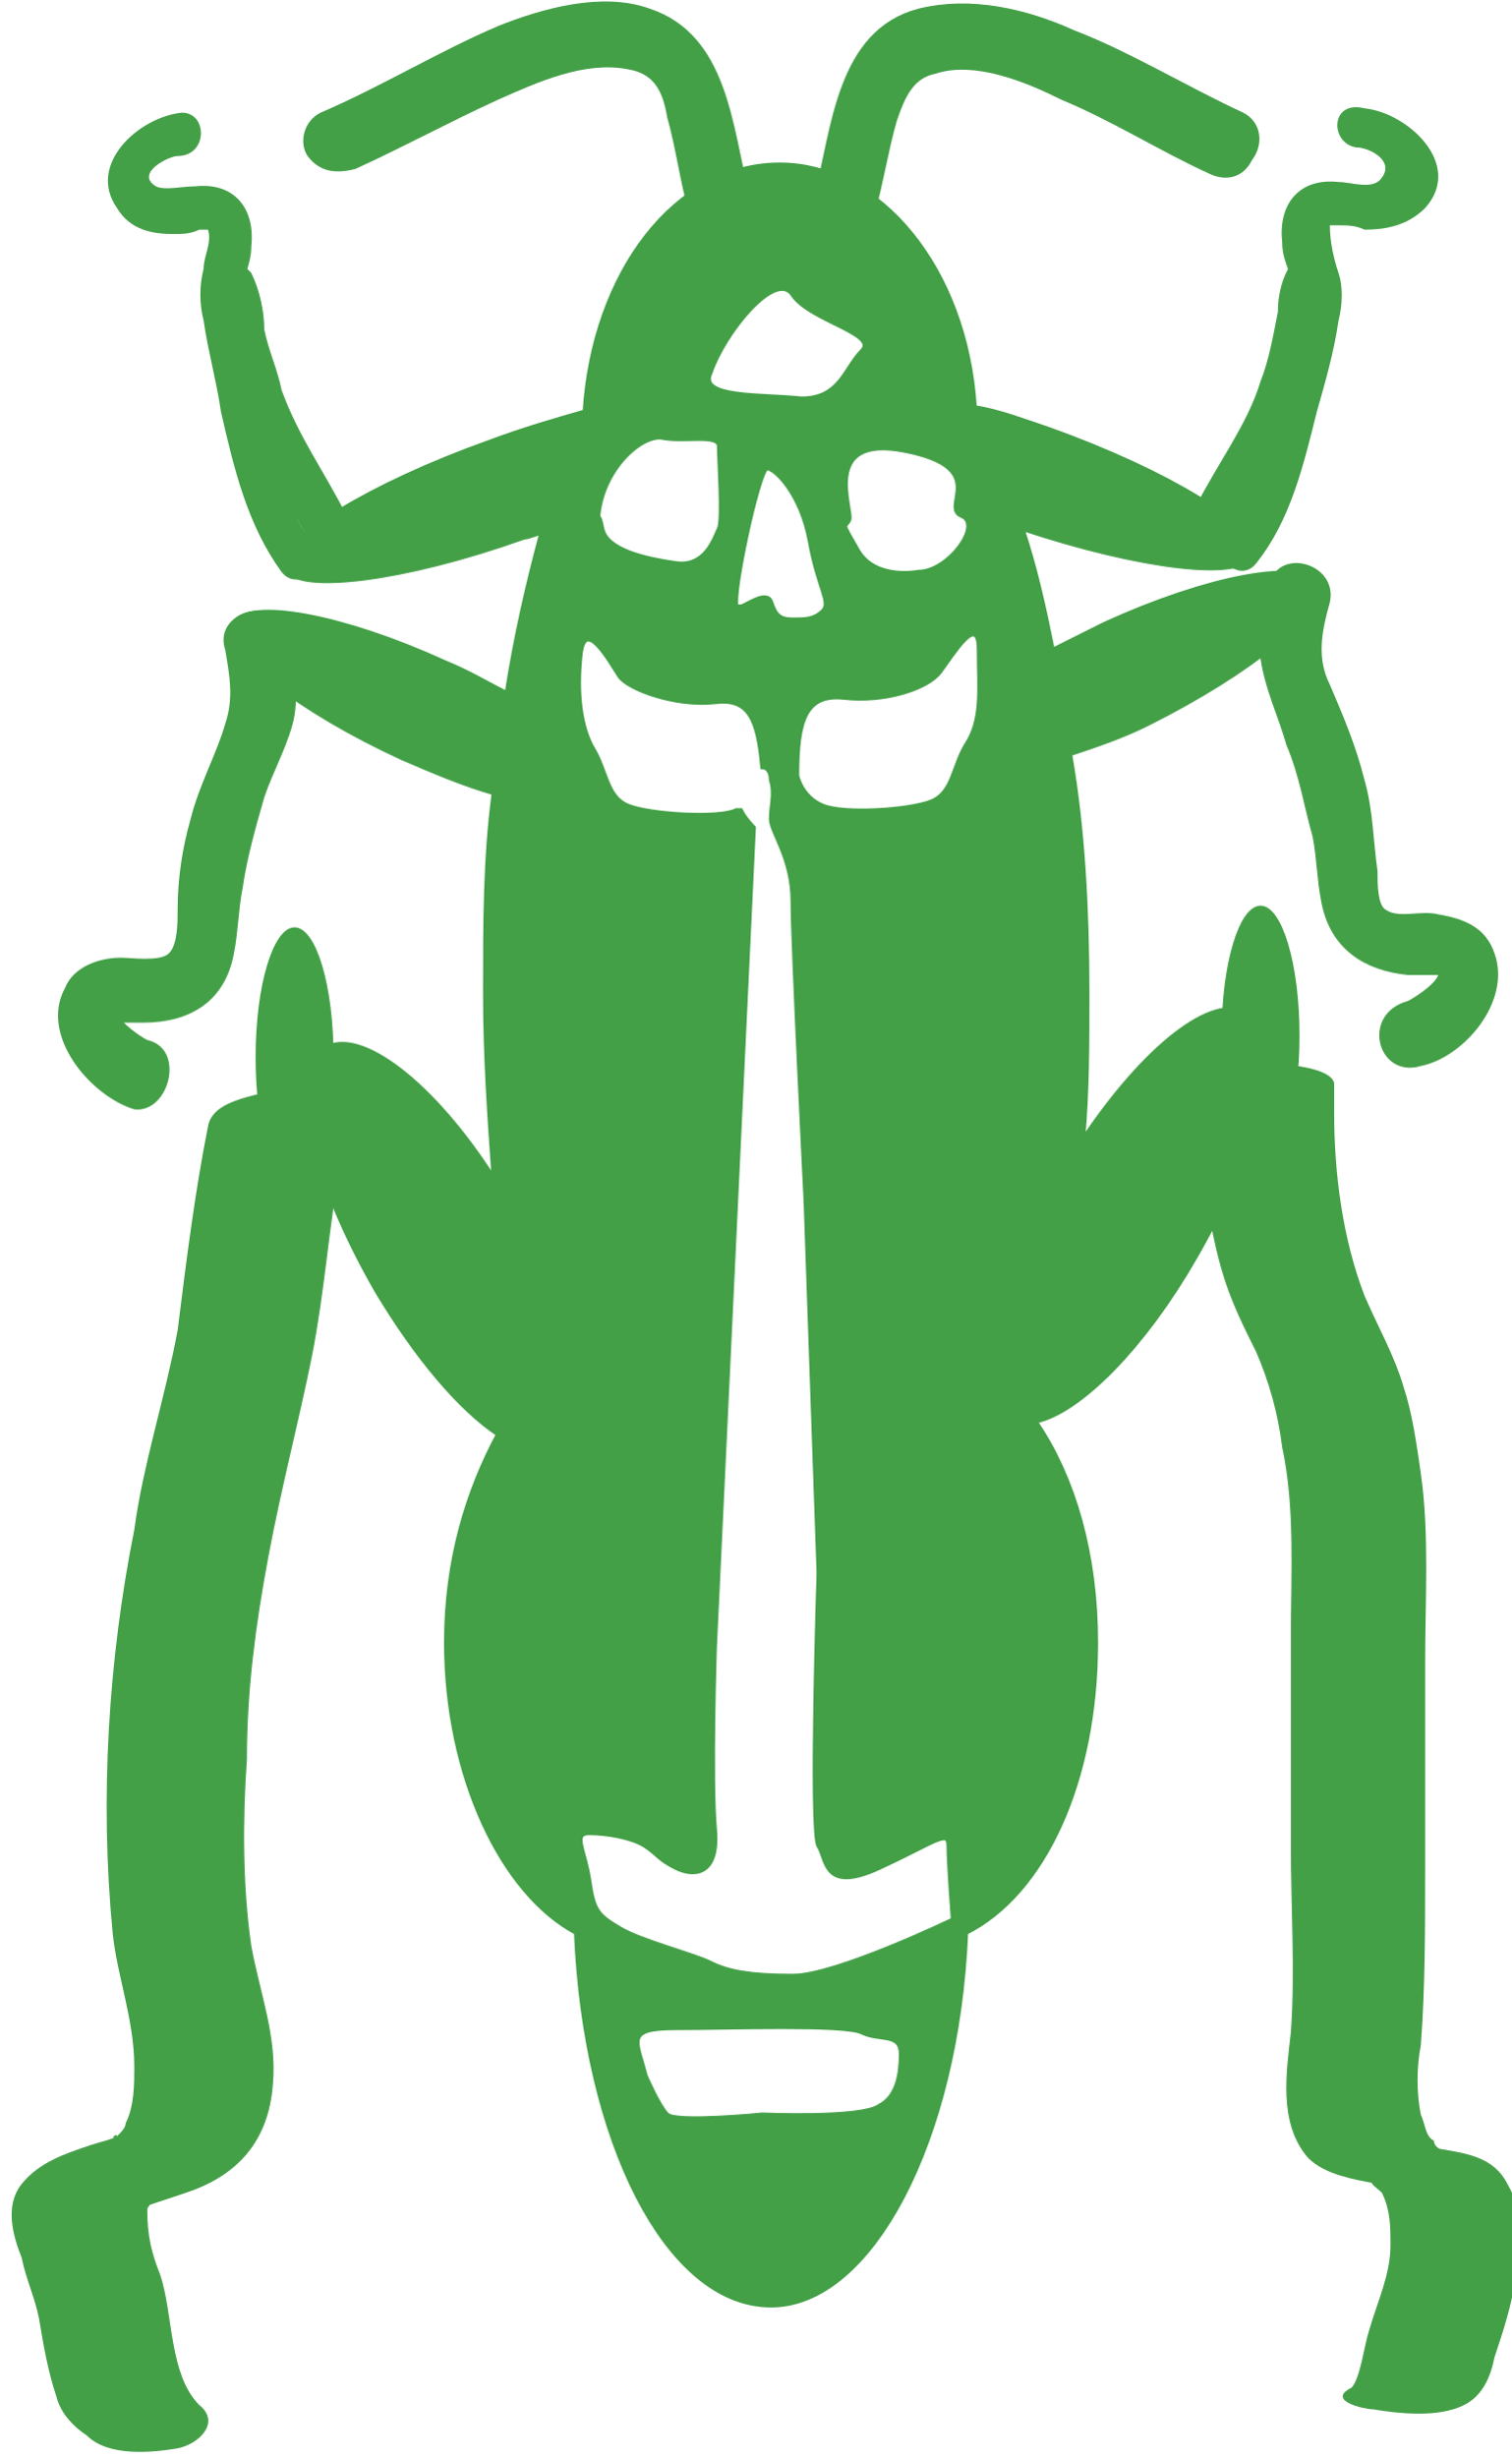
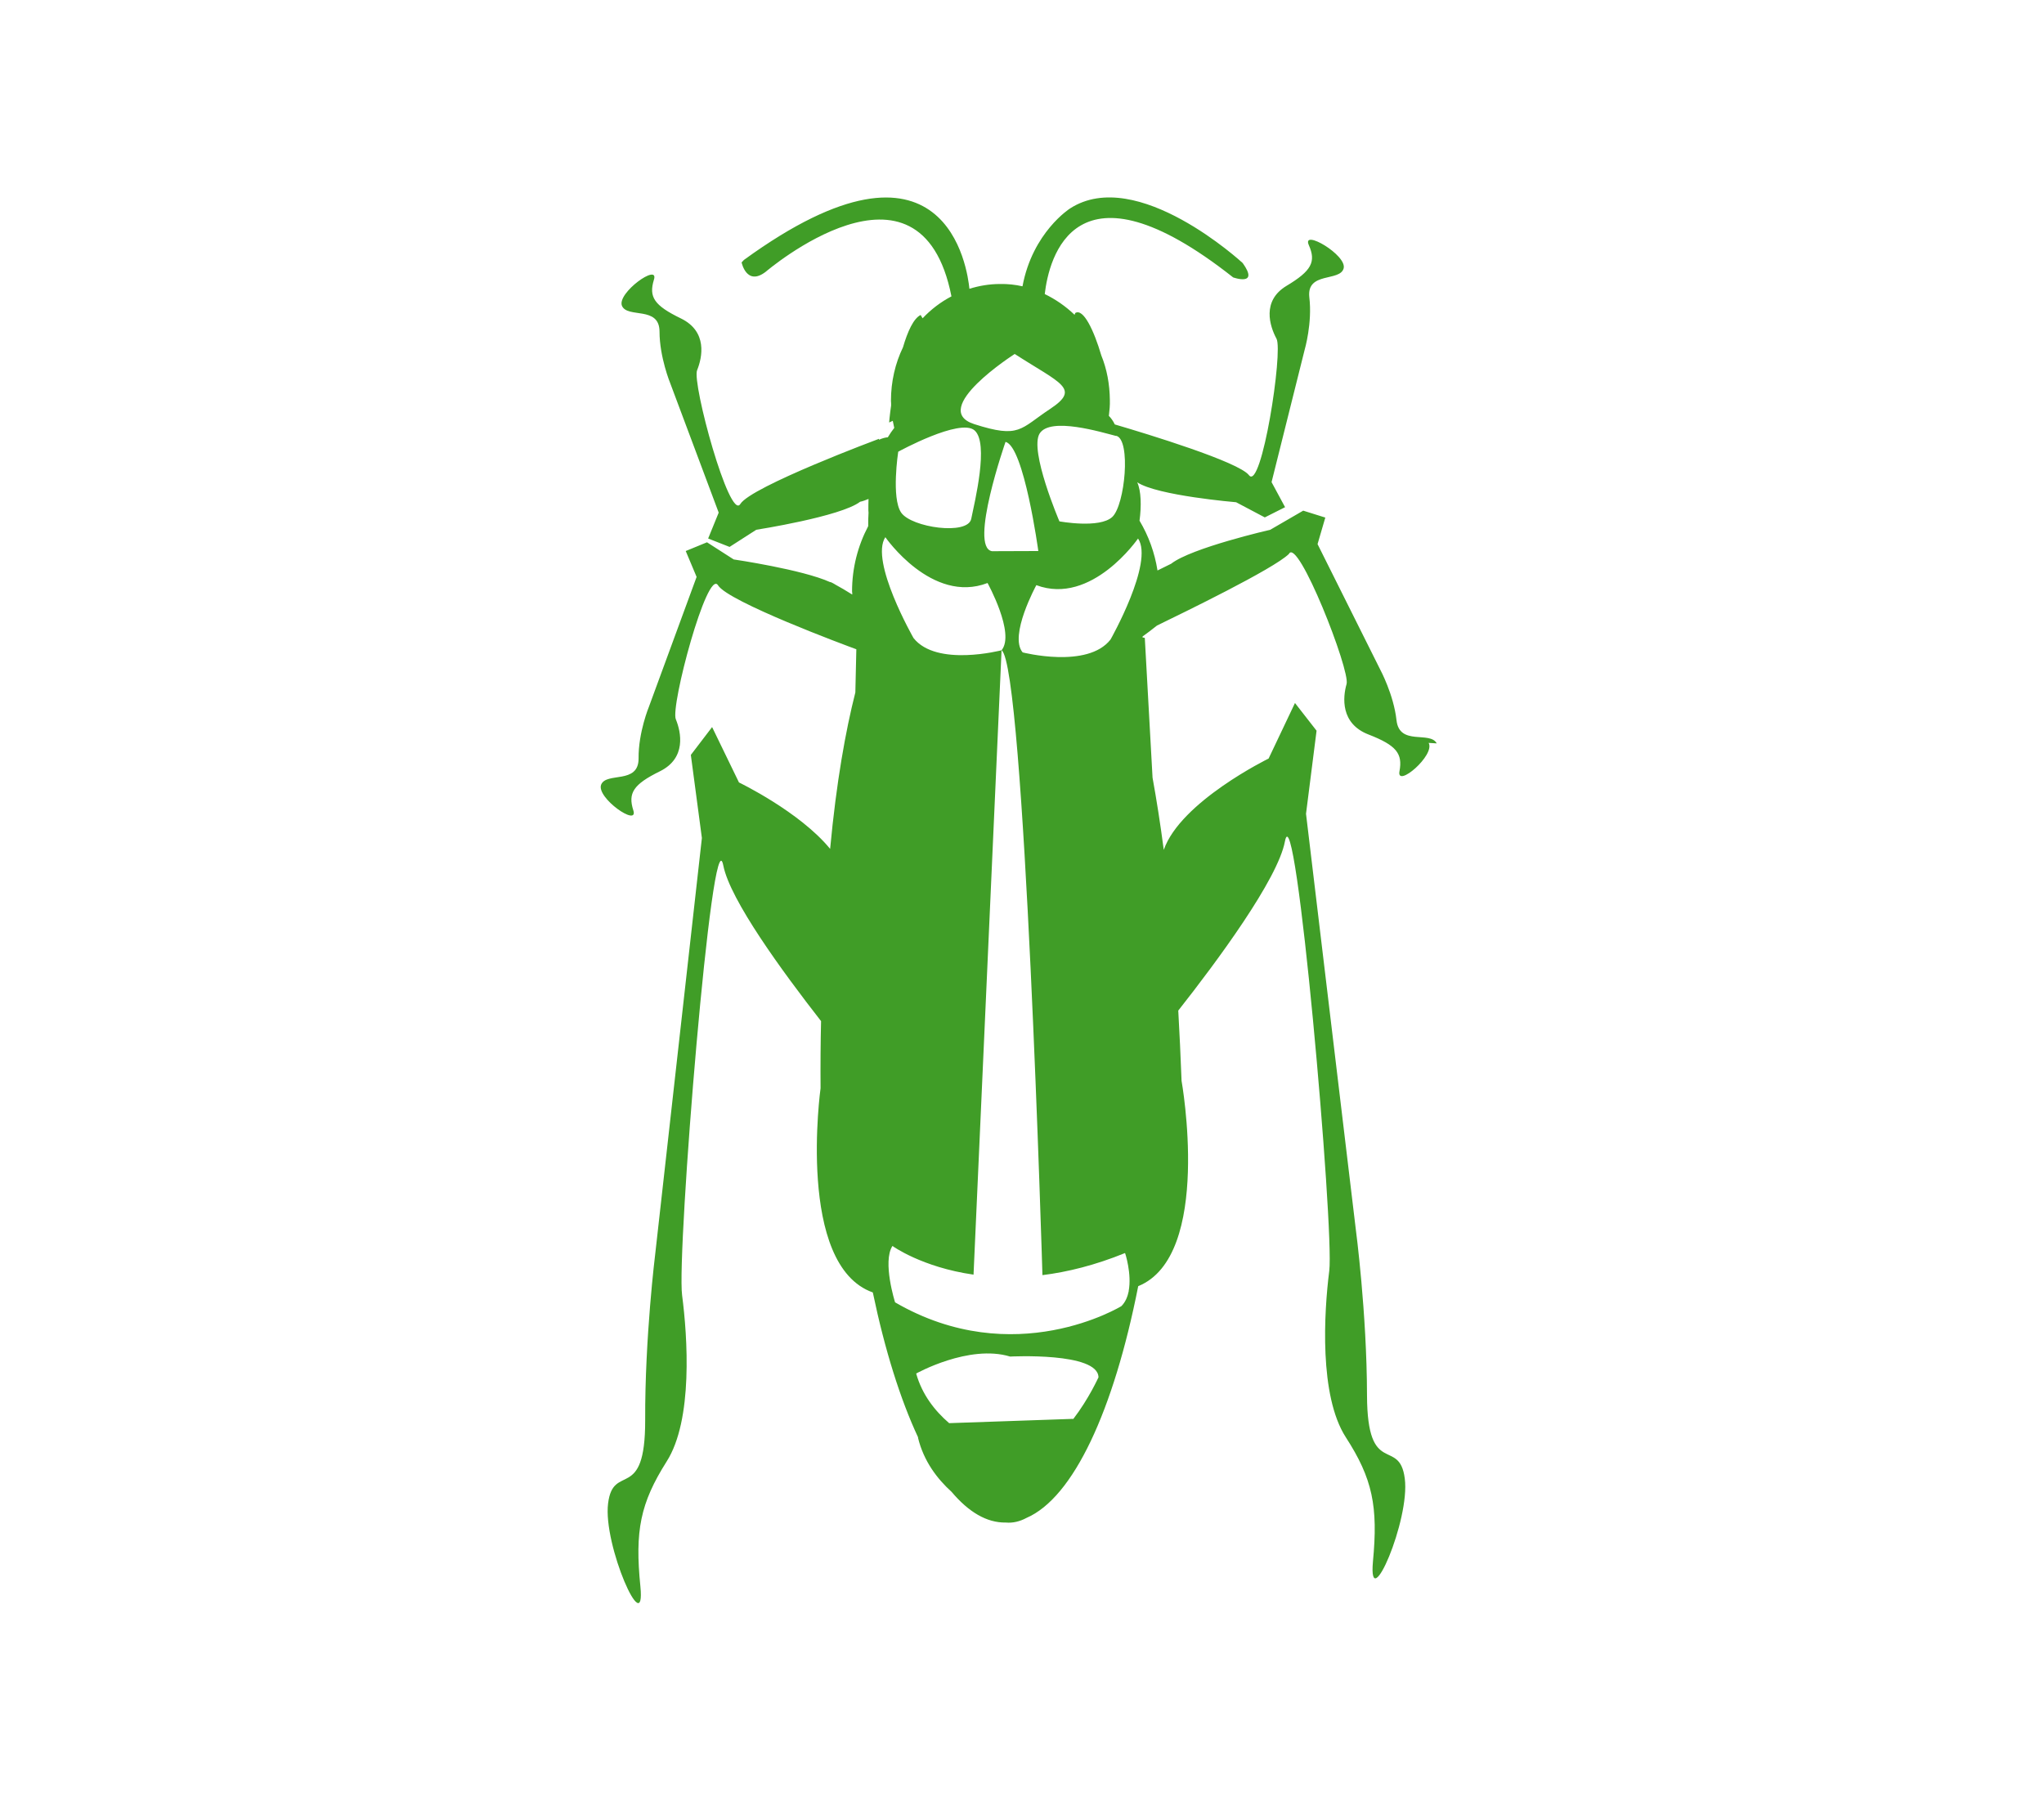
- <svg xmlns="http://www.w3.org/2000/svg" version="1" x="0" y="0" width="349" height="567" viewBox="0 0 349 567" enable-background="new 0 0 349 567.204" xml:space="preserve">
-   <ellipse fill="#43A047" cx="68" cy="244" rx="9" ry="30" />
-   <ellipse fill="#43A047" cx="291" cy="239" rx="9" ry="30" />
-   <path fill="#43A047" d="M48 260c-3 15-5 31-7 47 -3 16-8 31-10 46 -6 30-8 62-5 93 1 10 5 20 5 31 0 4 0 9-2 13 0 1-1 2-2 3 0-1-2 1 0 0 -2 1-3 1-6 2 -6 2-12 4-16 9 -4 5-2 12 0 17 1 5 3 9 4 14 1 6 2 12 4 18 1 4 4 7 7 9 5 5 15 4 21 3 5-1 10-6 5-10 -7-7-6-21-9-30 -2-5-3-9-3-15 0-1 1-1 0-1 -2 2 2-1 0 0 3-1 6-2 9-3 12-4 19-12 20-25 1-11-3-21-5-32 -2-14-2-29-1-43 0-16 2-31 5-47 3-16 7-31 10-46 3-15 4-31 7-47 0-2 1-5 2-7 1-6-12-8-15-8C58 253 49 254 48 260L48 260z" />
-   <path fill="#43A047" d="M277 250c0 14 1 29 5 43 2 7 5 13 8 19 3 7 5 14 6 22 3 14 2 29 2 44 0 16 0 32 0 48 0 14 1 29 0 43 -1 9-3 21 4 29 4 4 11 5 16 6 -3-1 0 1 1 2 2 4 2 8 2 12 0 7-3 13-5 20 -1 3-2 11-4 13 -6 3 3 5 5 5 6 1 15 2 21-1 4-2 6-6 7-11 2-6 4-12 5-19 2-7 2-14-2-21 -3-6-9-7-15-8 -2 0 0 0 0 0 -1 0-2-1-2-2 -2-1-2-4-3-6 -1-5-1-11 0-16 1-13 1-27 1-40 0-16 0-32 0-48 0-15 1-30-1-44 -1-7-2-14-4-20 -2-7-6-14-9-21 -5-13-7-28-7-42 0-2 0-5 0-7C307 244 277 244 277 250L277 250z" />
-   <path fill="#43A047" d="M82 39c11-5 22-11 33-16 9-4 20-9 30-7 6 1 8 5 9 11 2 7 3 15 5 22 3 9 17 5 14-4 -4-16-5-37-23-43 -11-4-25 0-35 4 -14 6-27 14-41 20 -4 2-5 7-3 10C74 40 78 40 82 39L82 39z" />
-   <path fill="#43A047" d="M287 26c-13-6-26-14-39-19 -11-5-24-8-36-5 -19 5-20 28-24 43 -3 9 12 13 14 4 2-7 3-14 5-21 2-6 4-10 9-11 9-3 21 2 29 6 12 5 23 12 34 17 4 2 8 1 10-3C292 33 291 28 287 26L287 26z" />
-   <path fill="#43A047" d="M42 26C32 27 20 38 27 48c3 5 8 6 13 6 2 0 4 0 6-1 1 0 2 0 2 0 0 0 0-1 0 0 1 3-1 6-1 9 -1 4-1 8 0 12 1 7 3 14 4 21 3 13 6 26 14 37 4 5 11-2 7-7 -7-9-9-21-11-31 -1-5-3-10-4-16 -1-4-1-7-1-11 0-3 2-6 2-10 1-9-4-15-13-14 -3 0-7 1-9 0 -5-3 3-7 5-7C48 36 48 26 42 26L42 26z" />
-   <path fill="#43A047" d="M49 69c2 3 2 8 2 11 1 6 3 11 5 16 3 10 10 19 15 28 3 6 12 1 9-5 -5-10-11-18-15-29 -1-5-3-9-4-14 0-4-1-9-3-13C54 58 45 63 49 69L49 69z" />
-   <path fill="#43A047" d="M313 34c3 0 9 3 6 7 -2 3-7 1-10 1 -9-1-14 5-13 14 0 3 1 5 2 8 1 4 0 8 0 11 -1 6-3 12-4 17 -2 10-4 22-11 31 -4 5 3 12 7 7 8-10 11-23 14-35 2-7 4-14 5-21 1-4 1-8 0-11 -1-3-2-7-2-11 0 0 0 0 2 0 2 0 4 0 6 1 5 0 10-1 14-5 9-10-4-22-14-23C307 23 307 33 313 34L313 34z" />
-   <path fill="#43A047" d="M298 61c-2 3-3 7-3 11 -1 5-2 11-4 16 -3 10-10 19-15 29 -3 6 6 11 9 5 5-9 11-18 15-28 2-5 3-10 4-15 1-4 0-9 2-12C310 61 301 56 298 61L298 61z" />
-   <path fill="#43A047" d="M34 240c-2-1-6-4-7-6 0 0-1 1-2 2 1 0 1 0 2 0 2 0 4 0 6 0 11 0 19-5 21-16 1-5 1-10 2-15 1-7 3-14 5-21 2-6 6-13 7-19 1-7 0-13-2-19 -2-9-17-5-14 4 1 6 2 11 0 17 -2 7-6 14-8 22 -2 7-3 14-3 21 0 3 0 8-2 10 -2 2-9 1-11 1 -5 0-11 2-13 7 -6 11 6 25 16 28C39 257 43 242 34 240L34 240z" />
-   <path fill="#43A047" d="M328 246c10-2 21-15 17-26 -2-6-7-8-13-9 -4-1-9 1-12-1 -2-1-2-6-2-9 -1-7-1-14-3-21 -2-8-5-15-8-22 -3-6-2-12 0-19 2-9-12-13-14-4 -1 6-3 11-2 17 1 7 4 13 6 20 3 7 4 14 6 21 1 5 1 10 2 15 2 11 10 16 20 17 2 0 4 0 6 0 0 0 2 0 2 0 2 0 0 0-1-1 1 2-5 6-7 7C314 234 318 249 328 246L328 246z" />
-   <path fill="#43A047" stroke="#43A047" stroke-miterlimit="10" d="M304 135c-3-6-25-2-49 9 -4 2-8 4-12 6 -2-10-4-19-7-28 27 9 51 12 53 6 2-6-19-19-47-29 -6-2-11-4-17-5 -2-32-22-56-45-56 -24 0-43 25-45 57 0 0 0 0 0 0 -7 2-14 4-22 7 -28 10-49 23-47 29 2 6 27 3 55-7 1 0 3-1 4-1 -3 11-6 24-8 37 -4-2-9-5-14-7 -24-11-46-15-49-9s15 20 39 31c7 3 14 6 21 8 -2 15-2 30-2 46 0 15 1 29 2 43 -14-22-31-35-39-30 -9 5-3 30 12 56 9 15 19 27 28 33 -7 13-12 29-12 48 0 31 13 58 30 67 2 48 21 86 45 86 23 0 43-38 45-86 18-9 30-35 30-67 0-20-5-38-14-51 10-2 25-17 37-38 15-26 21-51 12-56 -8-5-24 8-38 29 1-11 1-22 1-34 0-19-1-38-4-55 6-2 12-4 18-7C289 155 306 141 304 135zM209 104c20 4 8 13 13 15s-3 13-10 13c0 0-10 2-14-5s-3-5-2-7S189 100 209 104zM164 86c3-9 15-24 19-18s20 9 16 13 -5 11-14 11C176 91 161 92 164 86zM177 108c2 0 8 6 10 17s5 14 3 16 -4 2-7 2 -4-1-5-4 -6 1-7 1 -1 0-1 0l0 0C169 137 175 109 177 108zM138 121c0-12 10-21 15-20s13-1 13 2 1 17 0 19 -3 9-10 8 -16-3-17-8S138 121 138 121zM203 486c-4 3-27 2-27 2s-20 2-22 0c-2-2-5-9-5-9 -2-8-5-11 7-11s39-1 43 1 9 0 9 5S207 484 203 486zM220 443c0 0-27 13-37 13s-15-1-19-3 -16-5-21-8 -6-4-7-11 -4-11 0-11 10 1 13 3 3 3 7 5 10 2 9-9 0-42 0-42l9-189c0 0-2-2-3-4 0 0-1 0-1 0 -4 2-20 1-25-1 -5-2-5-8-8-13s-4-13-3-22 7 2 9 5 13 7 22 6c8-1 10 4 11 15 1 0 2 1 2 3 1 3 0 6 0 9s5 9 5 19 3 69 3 69l3 86c0 0-2 60 0 63s1 11 14 5 16-9 16-5S220 443 220 443zM223 172c-3 5-3 11-8 13s-20 3-25 1 -6-7-6-7c0-13 2-19 11-18s19-2 22-6 9-14 9-5S227 166 223 172z" />
+ <svg xmlns="http://www.w3.org/2000/svg" viewBox="0 0 124 109">
+   <path d="m87.16 45.1c-0.41-0.77-2.26 0.17-2.44-1.4-0.17-1.56-0.99-3.08-0.99-3.08l-3.8-7.61 0.47-1.61-1.34-0.42-2 1.16s-4.79 1.1-6.01 2.06l-0.83 0.41c-0.17-1.08-0.54-2.1-1.09-3.02 0.12-0.9 0.1-1.81-0.14-2.33 1.21 0.81 6 1.21 6 1.21l1.74 0.92 1.23-0.62-0.82-1.52 2.01-8.04s0.47-1.61 0.28-3.18c-0.17-1.56 1.85-0.93 2.08-1.74 0.24-0.8-2.56-2.44-2.11-1.42 0.45 1.01 0.17 1.56-1.35 2.47-1.52 0.91-1.02 2.45-0.61 3.21 0.41 0.76-0.91 9.28-1.67 8.28-0.62-0.81-6.16-2.5-8.14-3.08-0.1-0.21-0.23-0.39-0.36-0.52 0.04-0.33 0.07-0.64 0.06-0.96-0.01-0.96-0.18-1.88-0.52-2.71-0.44-1.5-1.09-2.88-1.58-2.57 0 0-0.02 0.04-0.04 0.11-0.54-0.52-1.15-0.94-1.81-1.26 0.25-2.15 1.79-8.62 11.43-1.01 0 0 1.61 0.57 0.58-0.87 0 0-6.42-5.94-10.48-3.31 0 0-2.27 1.44-2.88 4.72-0.44-0.1-0.9-0.15-1.37-0.14-0.65 0-1.27 0.11-1.85 0.29-0.11-1.11-1.35-10.71-13.68-1.75l-0.14 0.15s0.3 1.46 1.46 0.57c0 0 9.39-8.04 11.27 1.49-0.65 0.34-1.24 0.79-1.75 1.33-0.07-0.12-0.12-0.2-0.12-0.2-0.43 0.21-0.79 1.0-1.07 1.96-0.47 0.97-0.73 2.08-0.73 3.25 0.01 0.1 0.01 0.18 0.01 0.28-0.09 0.62-0.12 1.03-0.12 1.03s0.08-0.03 0.22-0.1c0.03 0.14 0.06 0.29 0.09 0.43-0.14 0.18-0.27 0.37-0.39 0.57-0.14 0.01-0.32 0.05-0.54 0.15 0.01-0.04 0.01-0.06 0.01-0.06s-7.78 2.9-8.42 3.96c-0.65 1.04-2.94-7.33-2.62-8.12 0.32-0.79 0.64-2.35-0.98-3.14-1.63-0.79-1.96-1.3-1.64-2.35 0.33-1.04-2.25 0.8-1.94 1.58 0.33 0.78 2.27-0.01 2.28 1.56 0 1.56 0.65 3.14 0.65 3.14l2.94 7.85-0.64 1.57 1.3 0.51 1.62-1.04s5.13-0.8 6.3-1.7c0.16-0.03 0.34-0.1 0.51-0.17-0.01 0.23-0.01 0.46-0.01 0.69 0 0.05 0.01 0.1 0.01 0.15-0.02 0.26-0.02 0.54-0.02 0.81-0.63 1.2-0.98 2.54-0.98 3.96 0 0.03 0.01 0.06 0.01 0.09 0 0.03 0.01 0.07 0 0.1-0.36-0.23-0.74-0.45-1-0.59-0.07-0.04-0.14-0.09-0.23-0.13-0.06-0.03-0.1-0.04-0.1-0.04v0.01c-1.69-0.77-5.86-1.38-5.86-1.38l-1.62-1.04-1.29 0.53 0.66 1.57-2.89 7.87s-0.65 1.57-0.63 3.15c0 1.58-1.95 0.8-2.27 1.58-0.32 0.79 2.29 2.61 1.95 1.56-0.33-1.04-0.01-1.57 1.62-2.37 1.61-0.8 1.28-2.37 0.96-3.15-0.34-0.78 1.91-9.18 2.56-8.13 0.62 1 7.76 3.65 8.39 3.88l-0.06 2.62c-0.59 2.32-1.15 5.42-1.53 9.49-1.85-2.26-5.53-4.03-5.53-4.03l-1.63-3.36-1.29 1.69 0.67 5.04-2.83 25.23s-0.63 5.05-0.61 10.09c0.01 5.04-1.94 2.53-2.25 5.05-0.32 2.52 2.29 8.39 1.96 5.04-0.34-3.37-0.01-5.05 1.59-7.58 1.61-2.52 1.27-7.56 0.94-10.09-0.34-2.53 1.84-29.43 2.5-26.07 0.41 2.09 3.59 6.44 5.93 9.44-0.03 1.29-0.04 2.65-0.03 4.07 0 0-1.49 10.74 3.17 12.39 0.73 3.5 1.67 6.49 2.75 8.8-0.01 0.01-0.01 0.01-0.01 0.01 0.35 1.44 1.17 2.5 2.04 3.29 1.03 1.22 2.13 1.88 3.29 1.86 0.43 0.04 0.86-0.07 1.25-0.28 2.85-1.23 5.29-6.51 6.78-14.06 4.53-1.84 2.63-12.46 2.63-12.46-0.06-1.49-0.12-2.9-0.2-4.26 2.35-2.98 6.04-7.97 6.47-10.26 0.64-3.37 3 23.53 2.69 26.05-0.32 2.52-0.62 7.57 1.0 10.09 1.63 2.52 1.97 4.2 1.65 7.55-0.3 3.37 2.27-2.52 1.93-5.05-0.33-2.52-2.27 0.01-2.29-5.03-0.01-5.04-0.68-10.08-0.68-10.08l-3.02-25.21 0.64-5.04-1.31-1.68-1.6 3.37s-5.34 2.61-6.36 5.54c-0.21-1.6-0.44-3.06-0.68-4.38l-0.47-8.48-0.14-0.03c0-0.01 0-0.04 0.01-0.06 0.24-0.17 0.53-0.39 0.87-0.66 1.58-0.77 7.05-3.42 8-4.34 0.53-1.09 3.74 7.08 3.5 7.89-0.23 0.8-0.38 2.4 1.33 3.06 1.7 0.66 2.08 1.16 1.88 2.23-0.2 1.05 2.18-0.97 1.77-1.72m-18.95-18.63c0.9 0.24 0.53 4.19-0.24 4.92-0.77 0.72-3.21 0.27-3.21 0.27s-1.84-4.3-1.2-5.33c0.65-1.03 3.77-0.07 4.64 0.15m-4.72 6.98l-2.81 0.01c-1.41-0.24 0.82-6.63 0.82-6.63 1.12 0.25 1.99 6.62 1.99 6.62m-1.44-11.96c2.79 1.8 4.02 2.1 2.17 3.33-1.85 1.22-1.84 1.82-4.62 0.93-2.79-0.9 2.45-4.25 2.45-4.25m-7.05 5.92s3.74-2.05 4.62-1.29c0.89 0.77 0.01 4.33-0.2 5.37-0.21 1.01-3.62 0.53-4.25-0.38-0.61-0.89-0.18-3.69-0.18-3.69m10.6 58.67l-7.51 0.26c-0.87-0.75-1.64-1.73-2.0-3.01 0 0 3.2-1.79 5.7-1.03 0 0 5.34-0.28 5.36 1.26 0-0.01-0.57 1.28-1.53 2.53m3.37-7.78c-0.07 0.35-0.2 0.68-0.45 0.93 0 0-6.49 3.98-13.73-0.23 0 0-0.78-2.46-0.16-3.42 0 0 1.78 1.29 4.92 1.74l1.7-37.88s-3.94 1.03-5.34-0.74c0 0-2.67-4.67-1.71-6.12 0 0 2.82 4.08 6.2 2.78 0 0 1.69 3.06 0.85 4.08 1.39 0.91 2.48 37.9 2.48 37.91 1.52-0.19 3.19-0.6 5.01-1.34 0.01 0 0.42 1.27 0.22 2.31m-1.1-39.53c-1.4 1.79-5.33 0.78-5.33 0.78-0.85-1.01 0.83-4.08 0.83-4.08 3.36 1.26 6.17-2.83 6.17-2.83 0.98 1.45-1.67 6.13-1.67 6.13" fill="#409d27" />
</svg>
